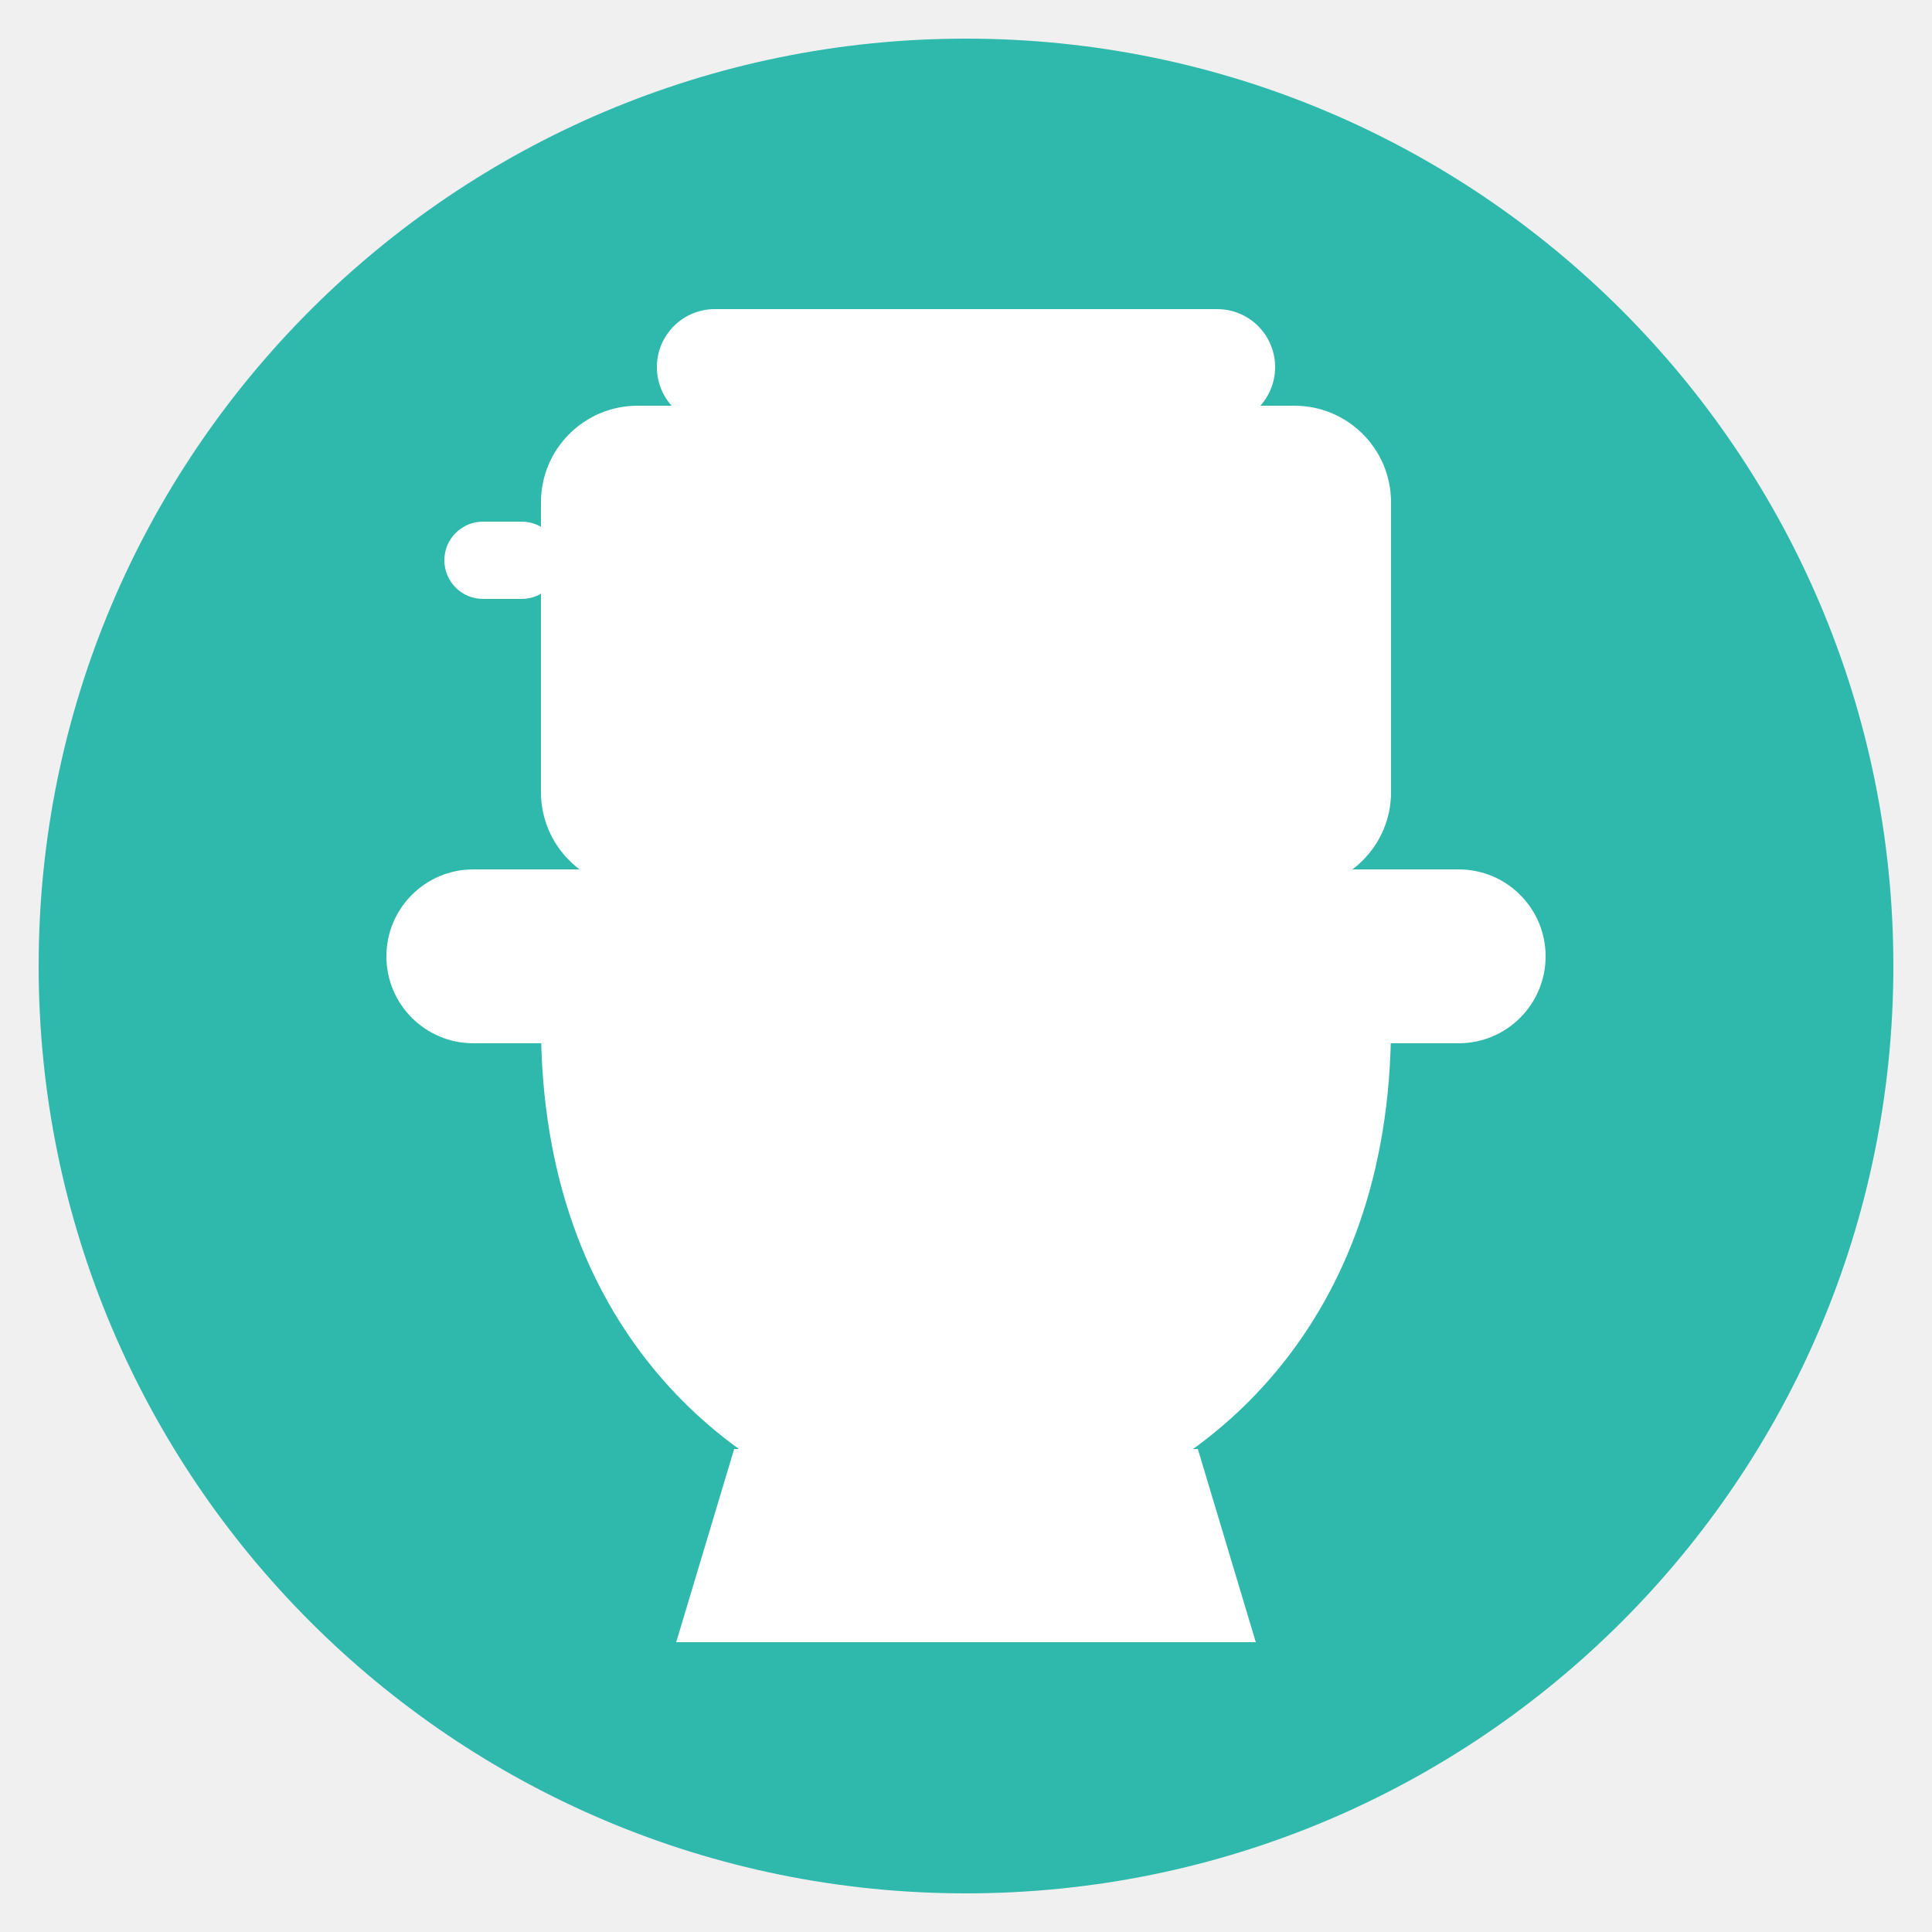
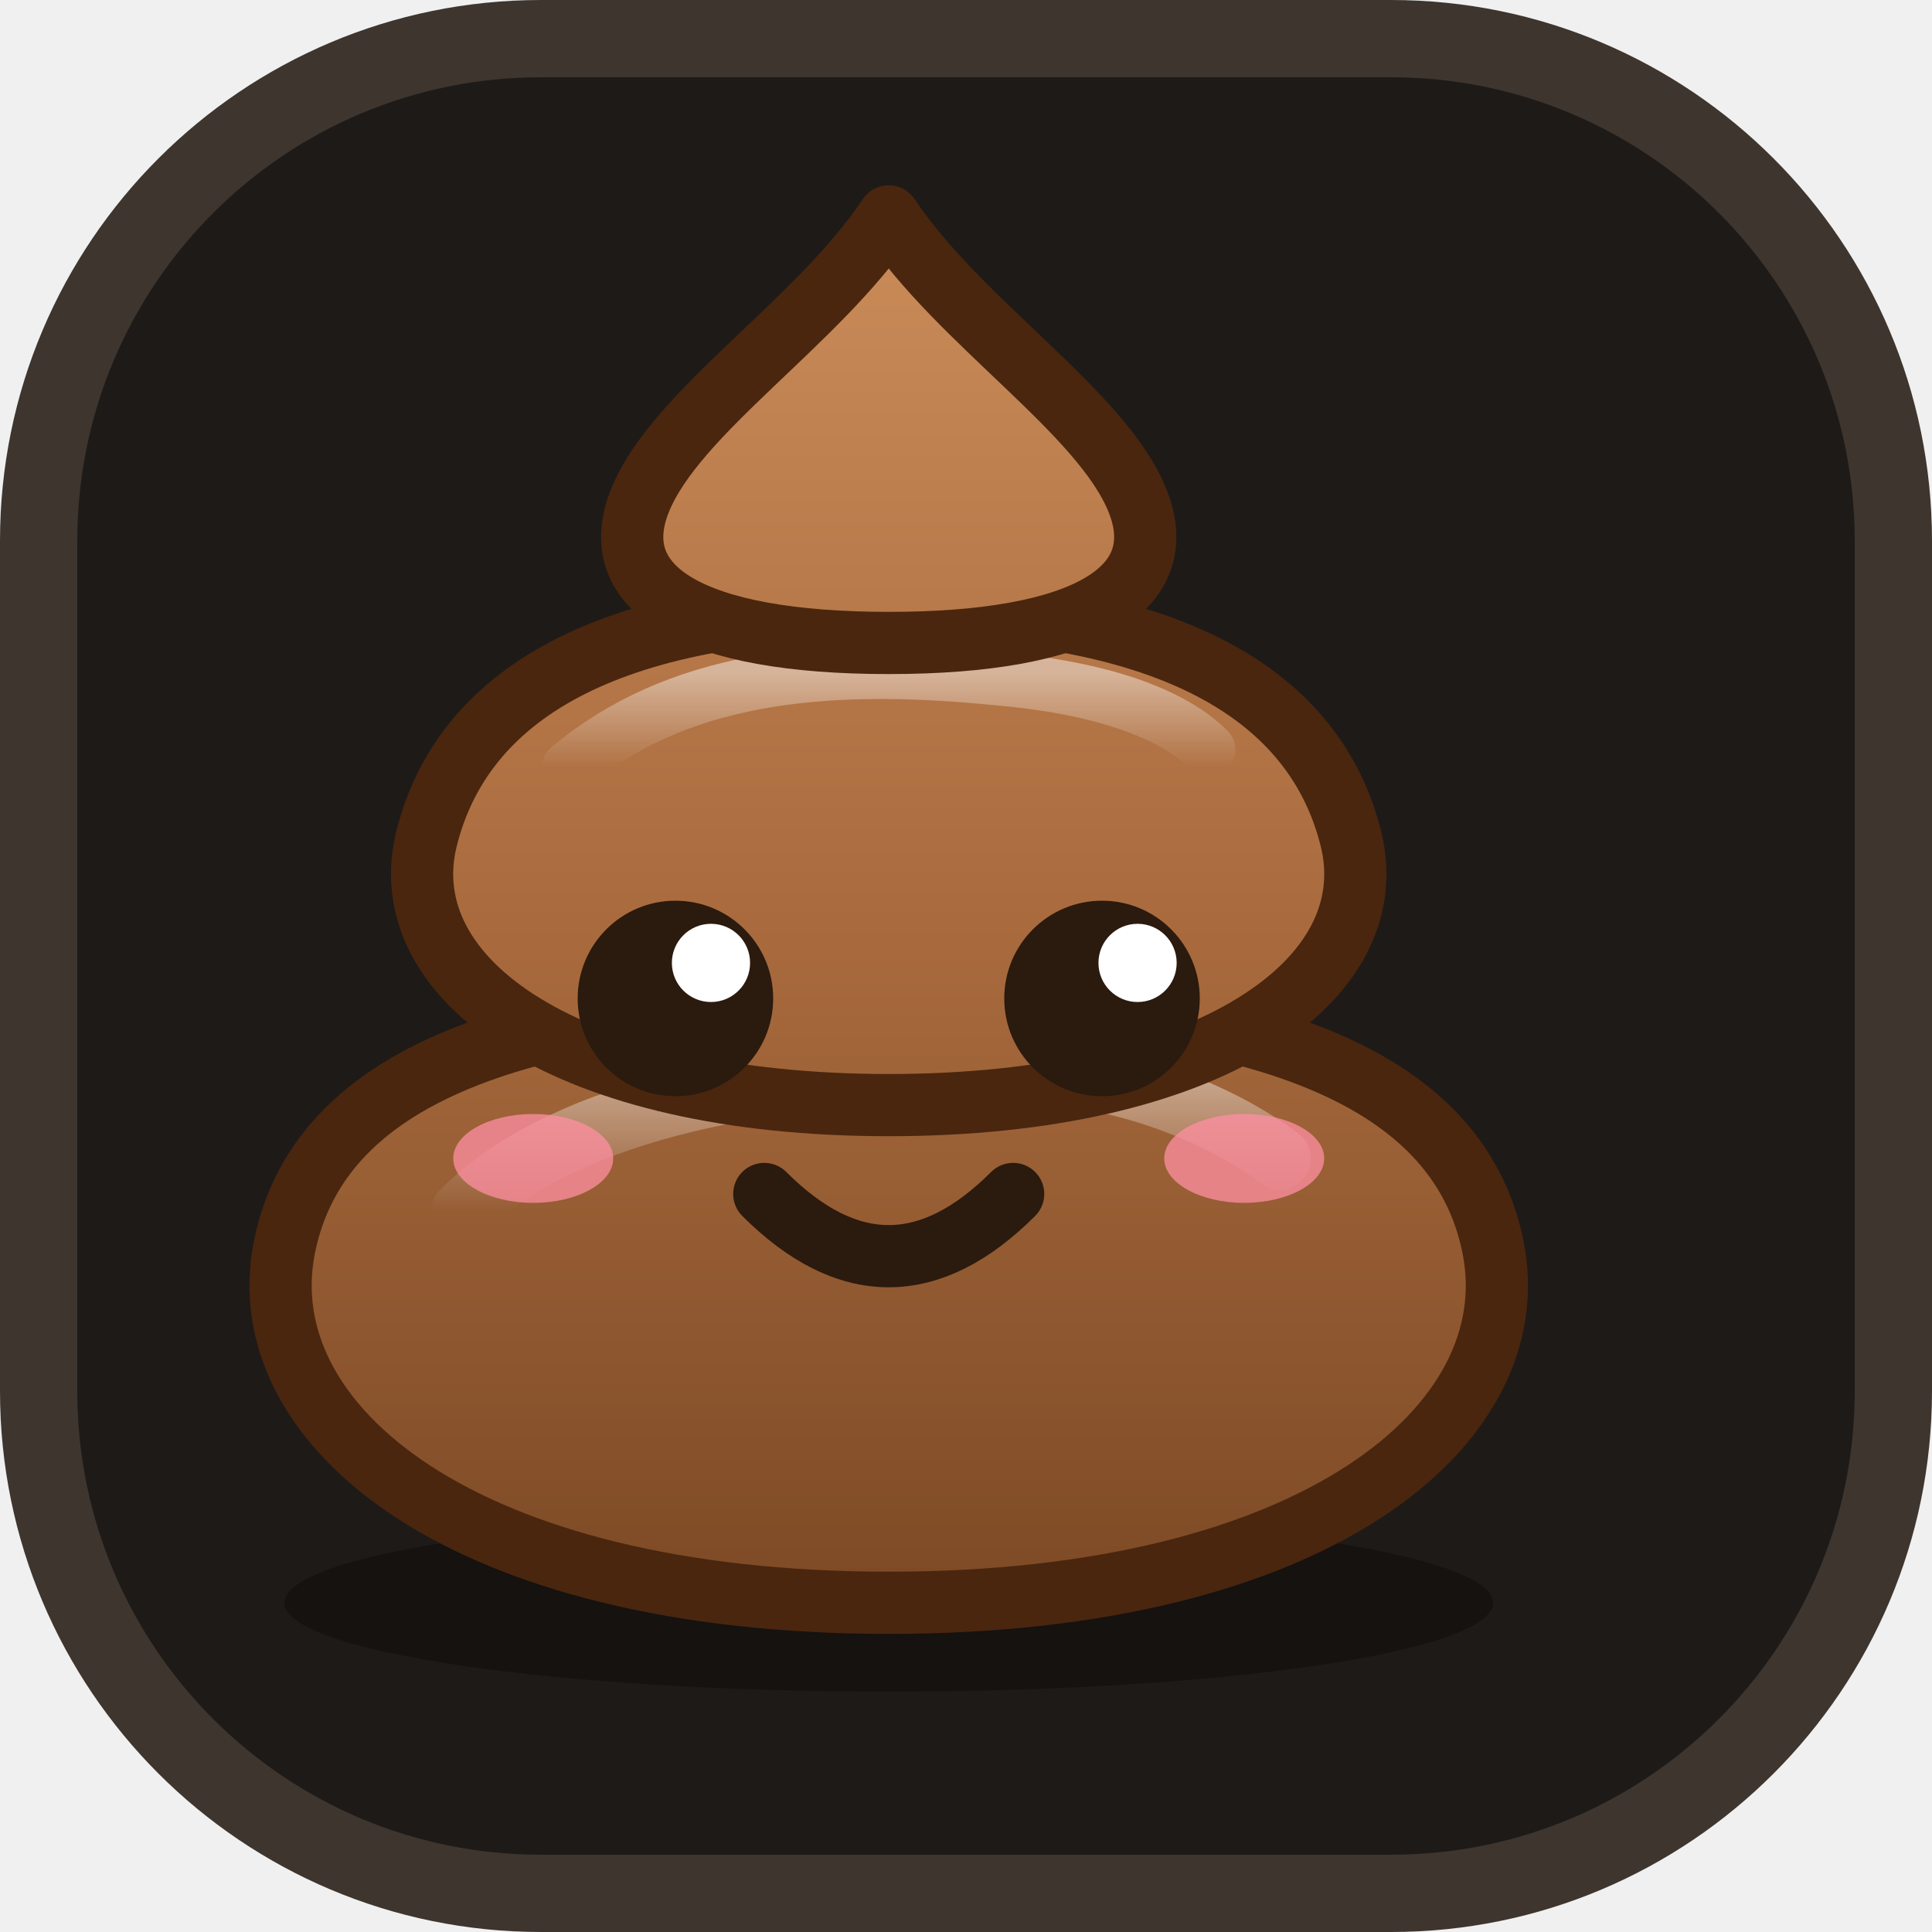
<svg xmlns="http://www.w3.org/2000/svg" viewBox="0 0 100 100" fill="none">
-   <circle cx="50" cy="50" r="48" fill="#2FB8AC" />
-   <rect x="34" y="16" width="32" height="6" rx="3" fill="#FFFFFF" />
-   <rect x="28" y="21" width="44" height="25" rx="5" fill="#FFFFFF" />
-   <rect x="23" y="27" width="6" height="4" rx="2" fill="#FFFFFF" />
-   <rect x="20" y="45" width="60" height="9" rx="4.5" fill="#FFFFFF" />
-   <path d="M28 53 C28 69, 38 76, 44 78 L56 78 C62 76, 72 69, 72 53 Z" fill="#FFFFFF" />
-   <path d="M38 75 L62 75 L65 85 L35 85 Z" fill="#FFFFFF" />
+   <defs>
+     <linearGradient id="plopBodyGrad" x1="50" y1="12" x2="50" y2="90" gradientUnits="userSpaceOnUse">
+       <stop offset="0%" stop-color="#C98A58" />
+       <stop offset="50%" stop-color="#A86A3D" />
+       <stop offset="100%" stop-color="#7A4824" />
+     </linearGradient>
+     <linearGradient id="plopGlossGrad" x1="0" y1="0" x2="0" y2="1">
+       <stop offset="0%" stop-color="#FFFFFF" stop-opacity="0.45" />
+       <stop offset="100%" stop-color="#FFFFFF" stop-opacity="0" />
+     </linearGradient>
+   </defs>
+   <rect x="2" y="2" width="96" height="96" rx="26" fill="#1E1A17" stroke="#3D352E" stroke-width="4" />
+   <g transform="translate(0 2) scale(0.92)" style="transform-origin: 50px 50px">
+     <ellipse cx="50" cy="88" rx="34" ry="5" fill="#000000" opacity="0.3" />
+     <path d="M16 68C14 78 26 88 50 88C74 88 86 78 84 68C82 58 70 54 50 54C30 54 18 58 16 68Z" fill="url(#plopBodyGrad)" stroke="#4A260F" stroke-width="3.5" stroke-linejoin="round" />
+     <path d="M26 66C32 60 44 58 56 58C62 58 68 60 72 63" stroke="url(#plopGlossGrad)" stroke-width="3.5" stroke-linecap="round" />
+     <path d="M24 45C22 53 32 60 50 60C68 60 78 53 76 45C74 37 66 32 50 32C34 32 26 37 24 45Z" fill="url(#plopBodyGrad)" stroke="#4A260F" stroke-width="3.5" stroke-linejoin="round" />
+     <path d="M32 41C38 36 46 35 56 36C62 36.5 66 38 68 40" stroke="url(#plopGlossGrad)" stroke-width="3" stroke-linecap="round" />
+     <path d="M50 10C46 16 38 21 36 26C34 31 39 34 50 34C61 34 66 31 64 26C62 21 54 16 50 10Z" fill="url(#plopBodyGrad)" stroke="#4A260F" stroke-width="3.5" stroke-linejoin="round" />
+     <circle cx="38" cy="54" r="5.5" fill="#2B1A0E" />
+     <circle cx="62" cy="54" r="5.5" fill="#2B1A0E" />
+     <circle cx="40" cy="52" r="2.2" fill="#FFFFFF" />
+     <circle cx="64" cy="52" r="2.2" fill="#FFFFFF" />
+     <ellipse cx="30" cy="63" rx="4.5" ry="2.5" fill="#FF8FA3" opacity="0.75" />
+     <ellipse cx="70" cy="63" rx="4.5" ry="2.5" fill="#FF8FA3" opacity="0.75" />
+     <path d="M43 65Q50 72 57 65" stroke="#2B1A0E" stroke-width="3.5" stroke-linecap="round" fill="none" />
+   </g>
</svg>
